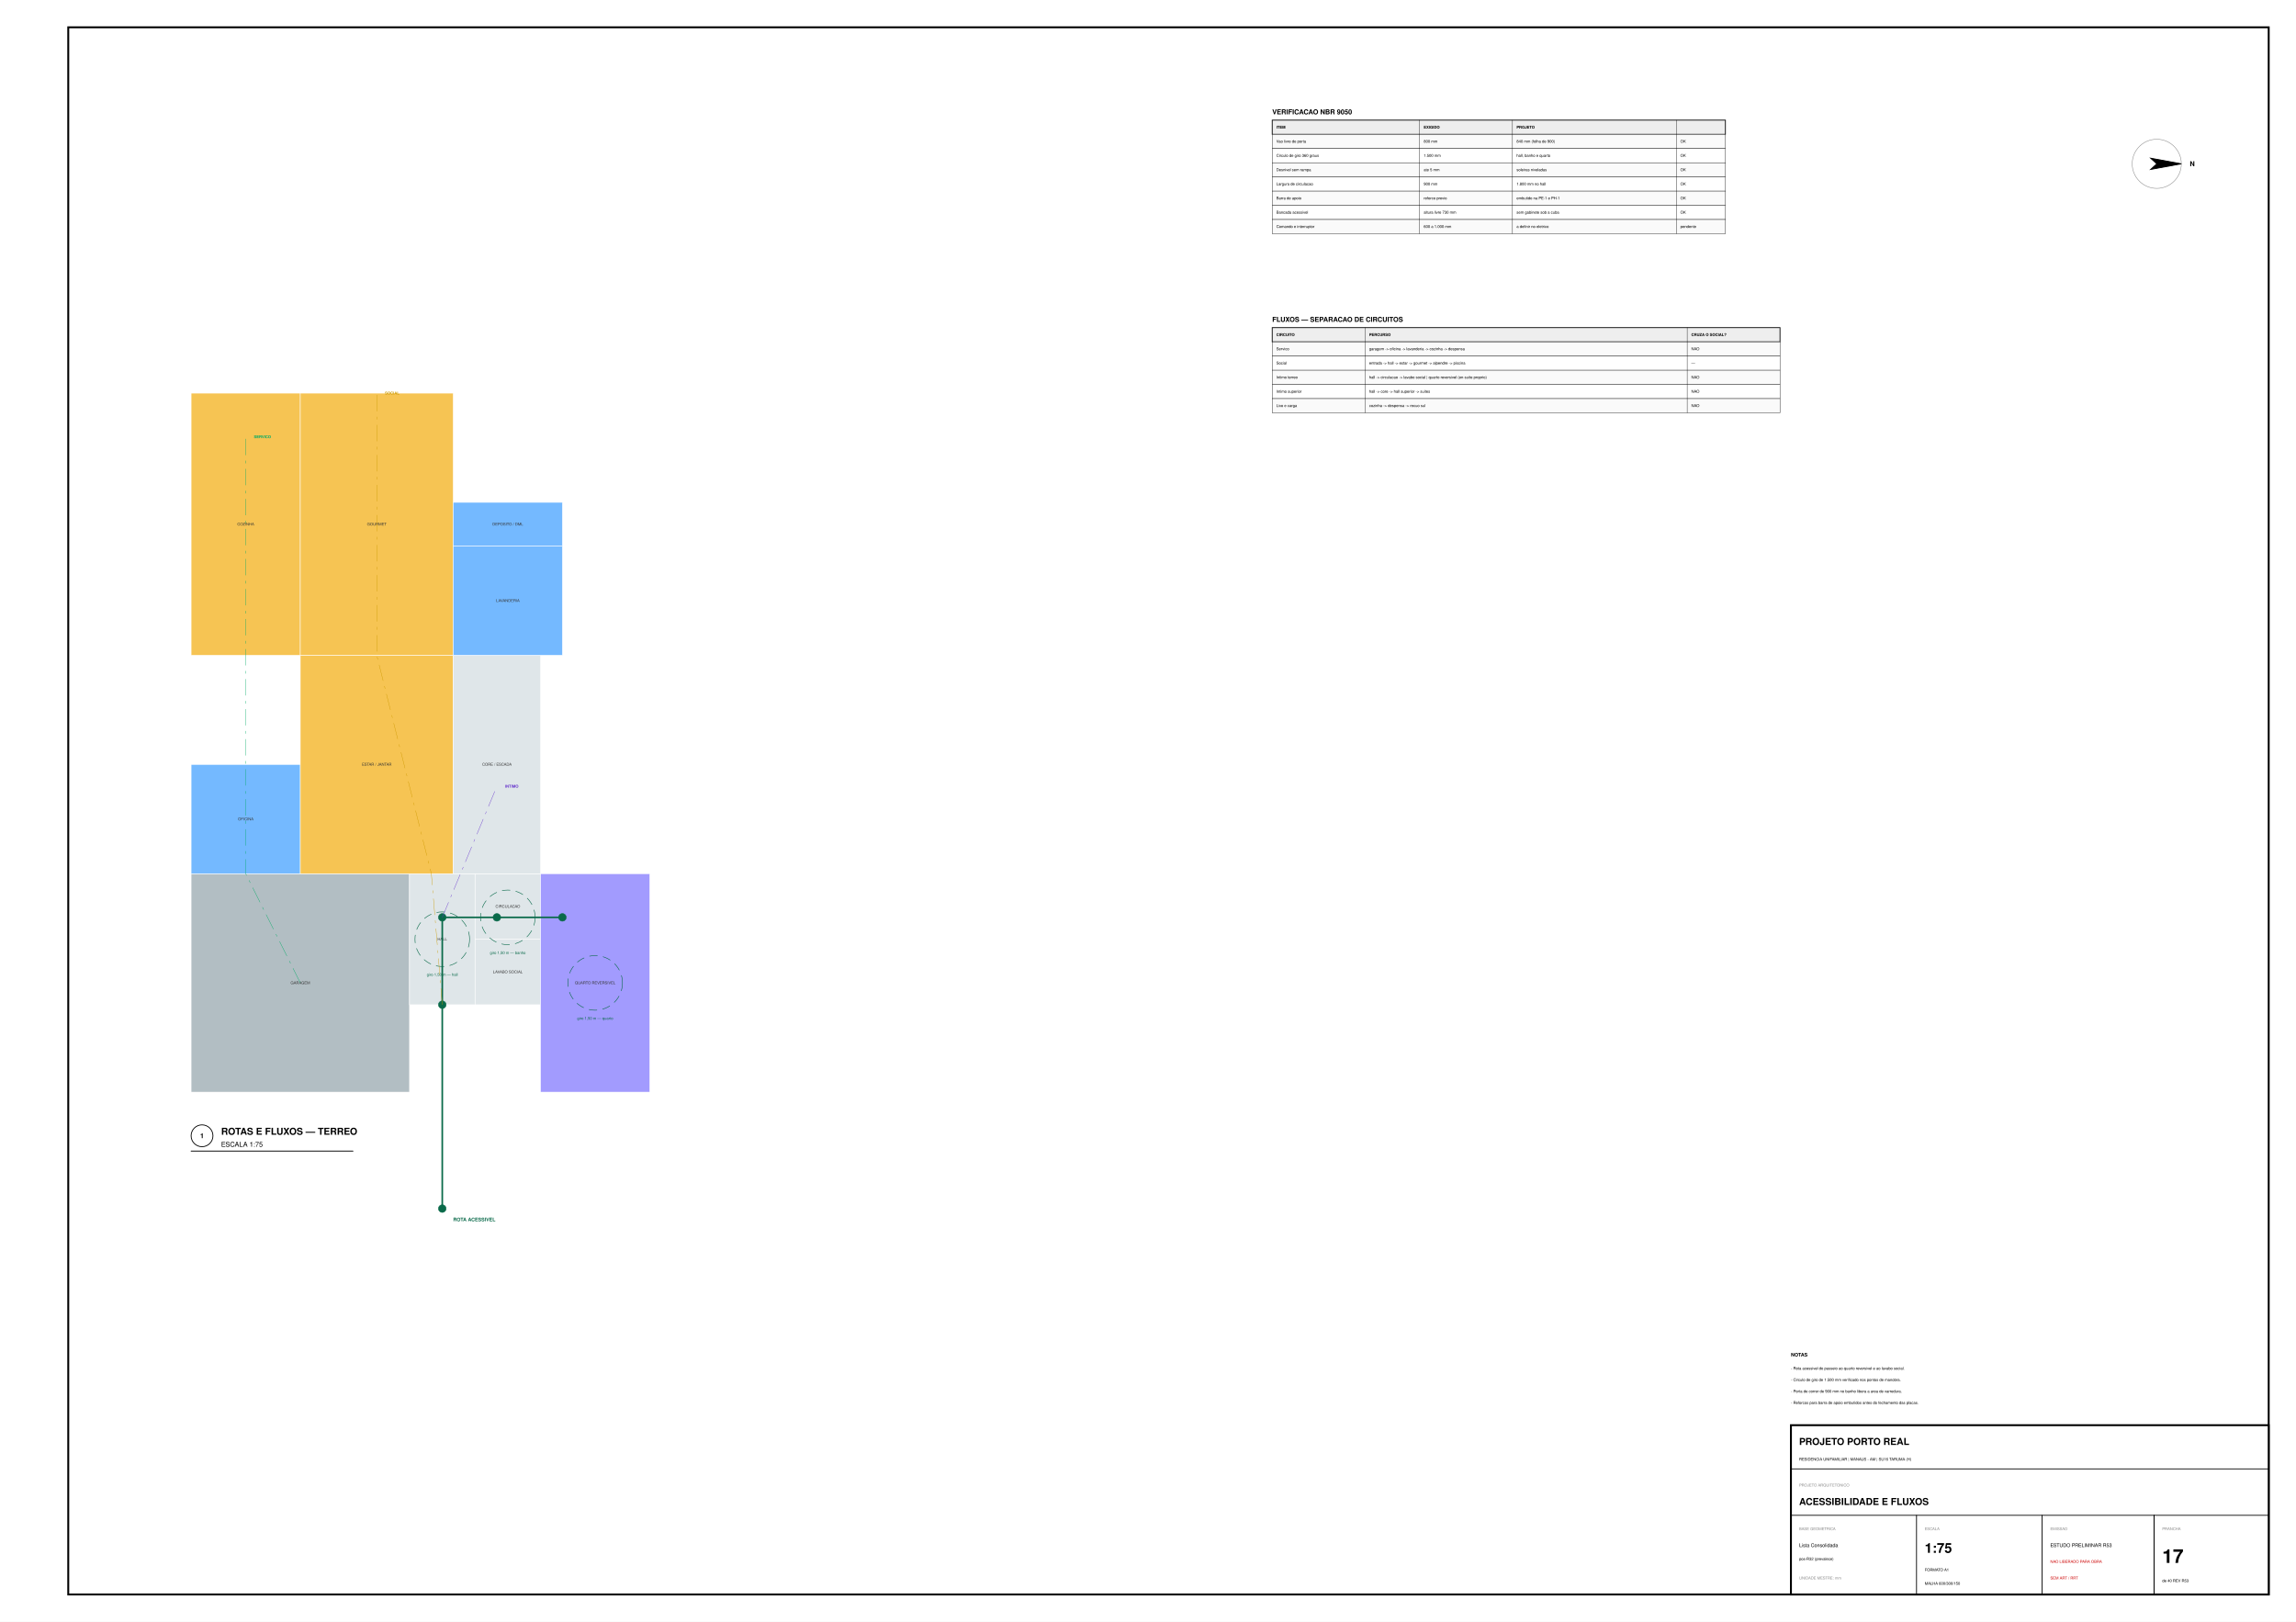
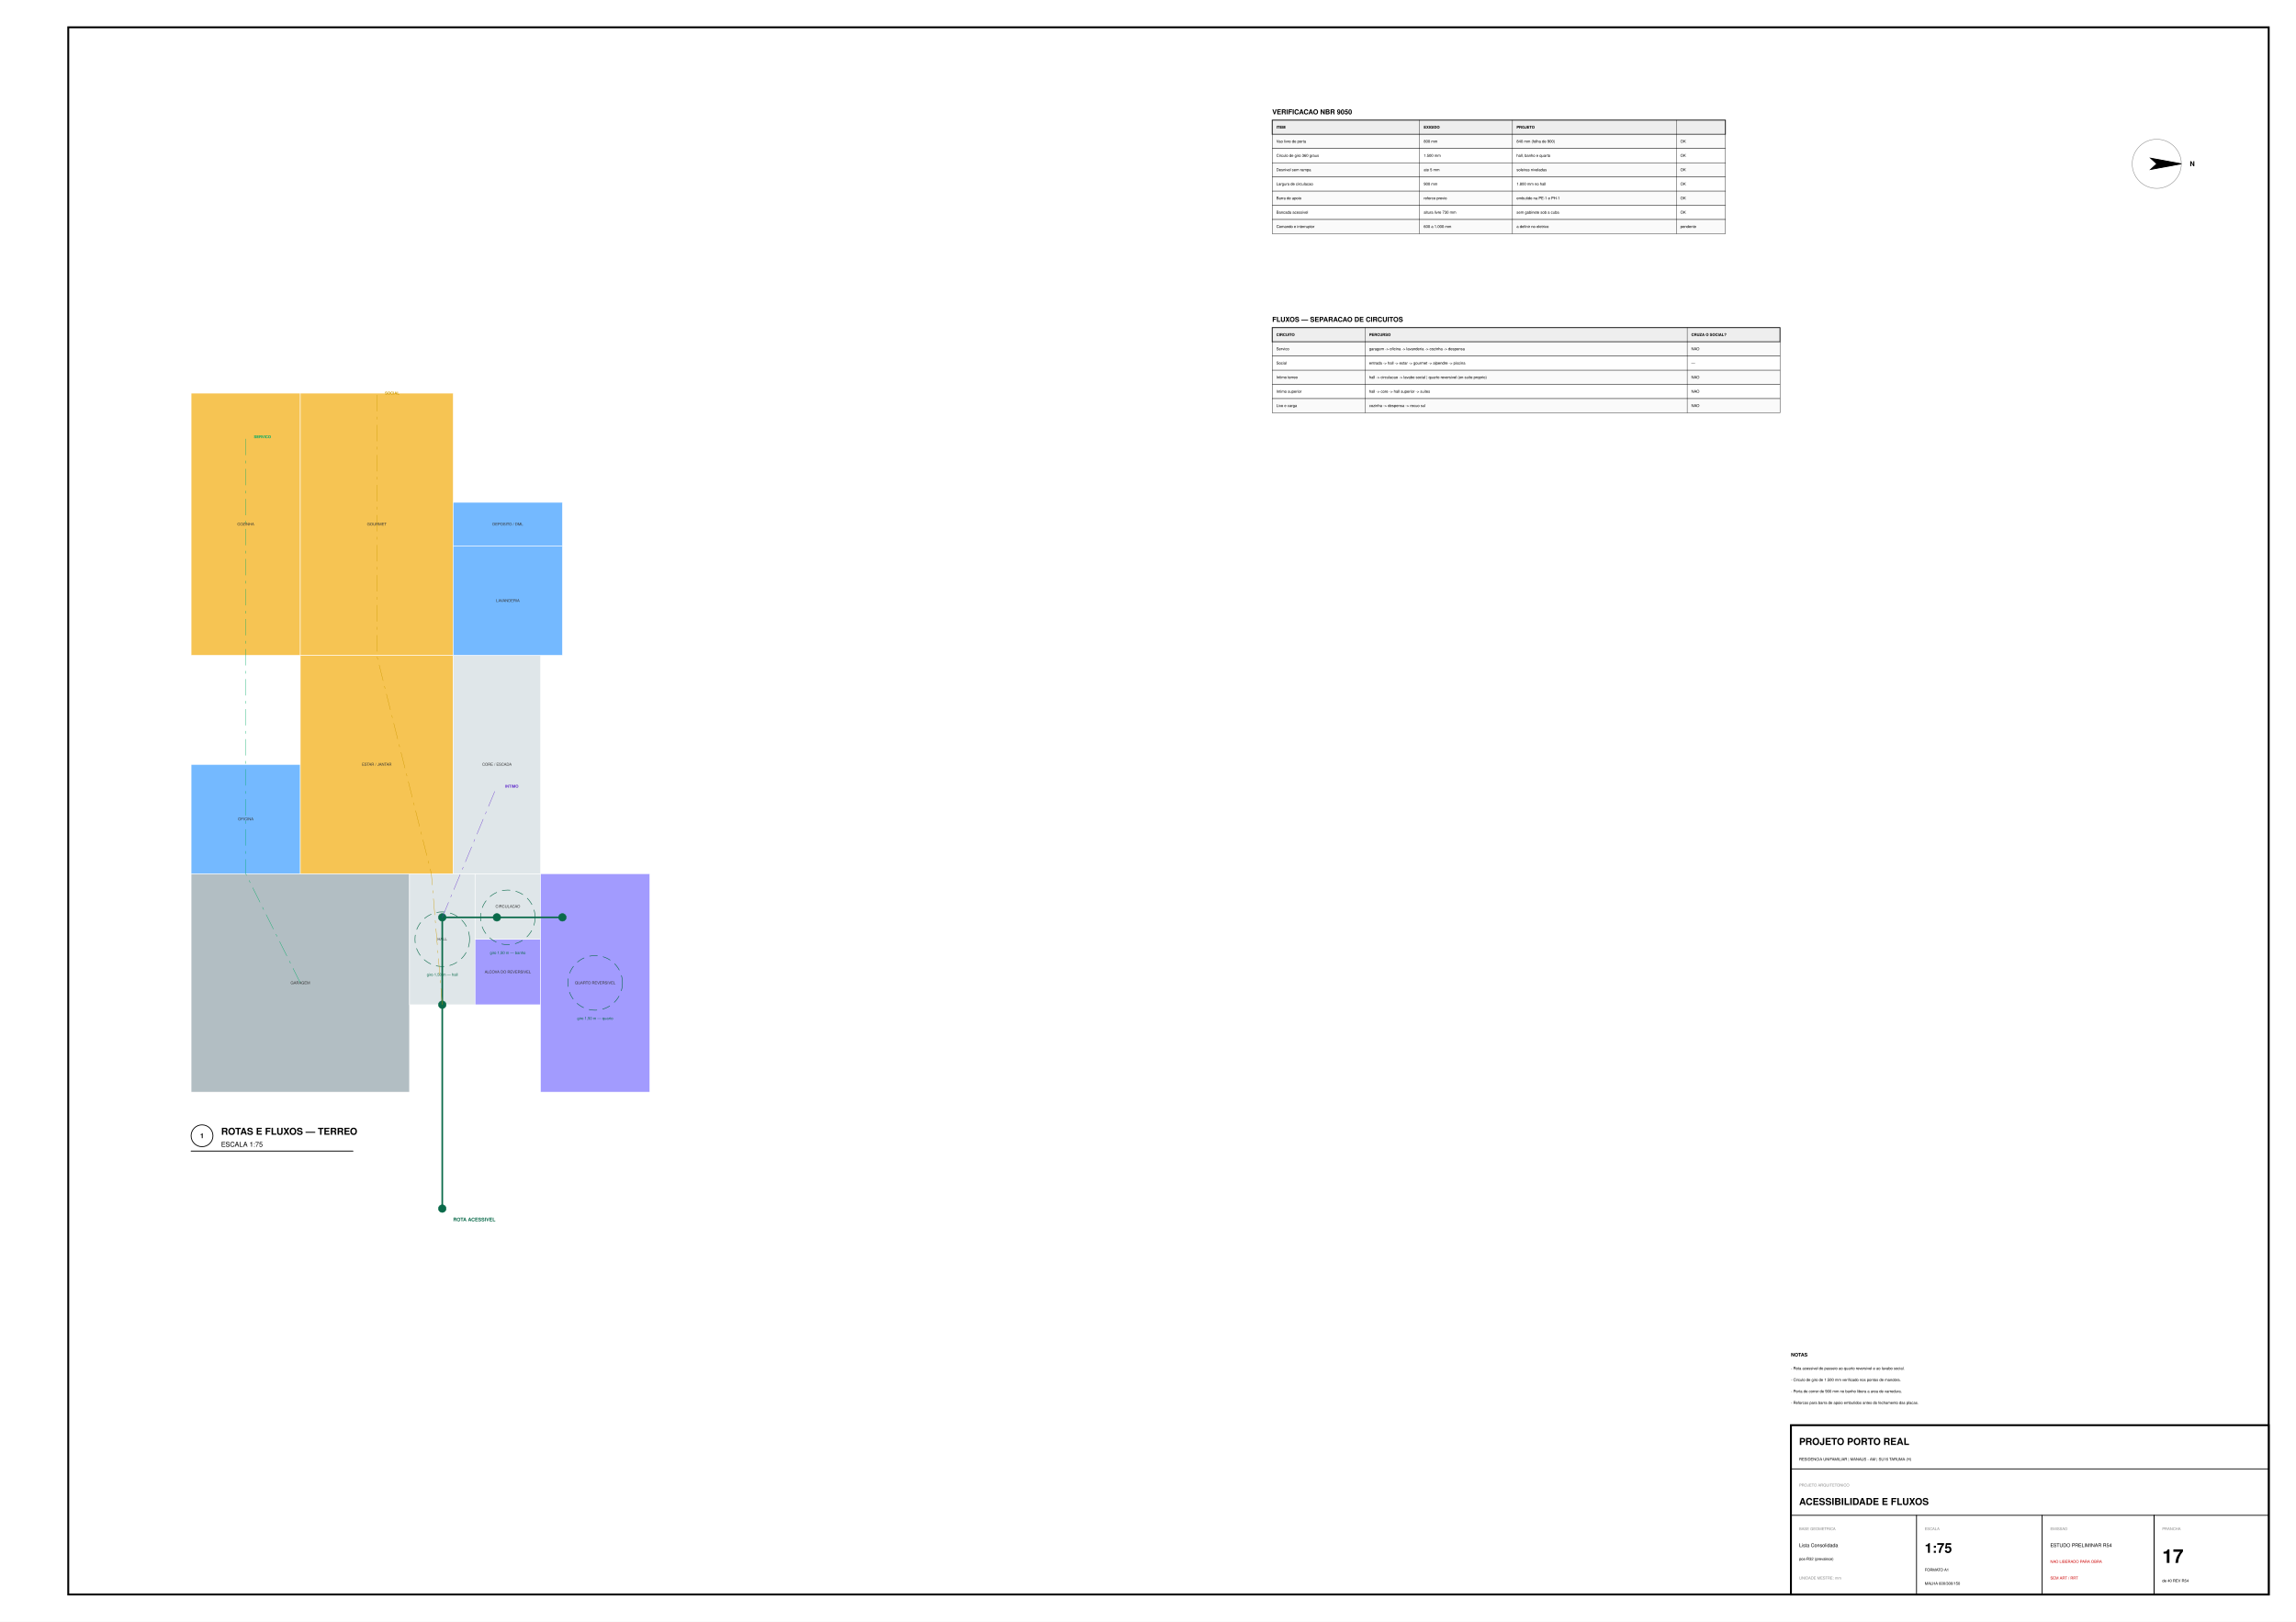
<svg xmlns="http://www.w3.org/2000/svg" version="1.1" width="841mm" height="594mm" viewBox="0 0 841 594">
  <rect width="841" height="594" fill="#ffffff" />
  <defs>
    <clipPath id="rec1">
      <rect x="25.00" y="10.00" width="806.00" height="574.00" />
    </clipPath>
  </defs>
  <g data-tipo="moldura">
    <rect x="25.0" y="10" width="806.00" height="574.00" fill="none" stroke="#000" stroke-width="0.7" />
  </g>
-   <g data-tipo="carimbo" data-cod="17" data-rev="R53">
+   <g data-tipo="carimbo" data-cod="17" data-rev="R54">
    <polygon points="656.000,522.000 831.000,522.000 831.000,584.000 656.000,584.000" stroke="#000000" stroke-width="0.7" fill="#fff" stroke-linejoin="miter" />
    <text x="659.000" y="528.000" font-family="Helvetica, Arial, sans-serif" font-size="3.50" font-weight="bold" fill="#000000" text-anchor="start" dominant-baseline="middle">PROJETO PORTO REAL</text>
    <text x="659.000" y="534.500" font-family="Helvetica, Arial, sans-serif" font-size="1.40" font-weight="normal" fill="#000000" text-anchor="start" dominant-baseline="middle">RESIDENCIA UNIFAMILIAR  |  MANAUS - AM  |  SU16 TARUMA (H)</text>
    <line x1="656.000" y1="538.000" x2="831.000" y2="538.000" stroke="#000000" stroke-width="0.3" fill="none" stroke-linecap="round" />
    <text x="659.000" y="544.000" font-family="Helvetica, Arial, sans-serif" font-size="1.40" font-weight="normal" fill="#8a8a8a" text-anchor="start" dominant-baseline="middle">PROJETO ARQUITETONICO</text>
    <text x="659.000" y="550.000" font-family="Helvetica, Arial, sans-serif" font-size="3.50" font-weight="bold" fill="#000000" text-anchor="start" dominant-baseline="middle">ACESSIBILIDADE E FLUXOS</text>
    <line x1="656.000" y1="555.000" x2="831.000" y2="555.000" stroke="#000000" stroke-width="0.3" fill="none" stroke-linecap="round" />
    <line x1="702.000" y1="555.000" x2="702.000" y2="584.000" stroke="#000000" stroke-width="0.3" fill="none" stroke-linecap="round" />
    <line x1="748.000" y1="555.000" x2="748.000" y2="584.000" stroke="#000000" stroke-width="0.3" fill="none" stroke-linecap="round" />
    <line x1="789.000" y1="555.000" x2="789.000" y2="584.000" stroke="#000000" stroke-width="0.3" fill="none" stroke-linecap="round" />
    <line x1="789.000" y1="555.000" x2="789.000" y2="584.000" stroke="#000000" stroke-width="0.3" fill="none" stroke-linecap="round" />
    <text x="659.000" y="560.000" font-family="Helvetica, Arial, sans-serif" font-size="1.40" font-weight="normal" fill="#8a8a8a" text-anchor="start" dominant-baseline="middle">BASE GEOMETRICA</text>
    <text x="659.000" y="566.000" font-family="Helvetica, Arial, sans-serif" font-size="1.80" font-weight="normal" fill="#000000" text-anchor="start" dominant-baseline="middle">Lista Consolidada</text>
    <text x="659.000" y="571.000" font-family="Helvetica, Arial, sans-serif" font-size="1.40" font-weight="normal" fill="#000000" text-anchor="start" dominant-baseline="middle">pos-R32 (prevalece)</text>
    <text x="659.000" y="578.000" font-family="Helvetica, Arial, sans-serif" font-size="1.40" font-weight="normal" fill="#8a8a8a" text-anchor="start" dominant-baseline="middle">UNIDADE MESTRE: mm</text>
    <text x="705.000" y="560.000" font-family="Helvetica, Arial, sans-serif" font-size="1.40" font-weight="normal" fill="#8a8a8a" text-anchor="start" dominant-baseline="middle">ESCALA</text>
    <text x="705.000" y="567.000" font-family="Helvetica, Arial, sans-serif" font-size="5.00" font-weight="bold" fill="#000000" text-anchor="start" dominant-baseline="middle">1:75</text>
    <text x="705.000" y="575.000" font-family="Helvetica, Arial, sans-serif" font-size="1.40" font-weight="normal" fill="#000000" text-anchor="start" dominant-baseline="middle">FORMATO A1</text>
    <text x="705.000" y="580.000" font-family="Helvetica, Arial, sans-serif" font-size="1.40" font-weight="normal" fill="#000000" text-anchor="start" dominant-baseline="middle">MALHA 600/300/150</text>
    <text x="751.000" y="560.000" font-family="Helvetica, Arial, sans-serif" font-size="1.40" font-weight="normal" fill="#8a8a8a" text-anchor="start" dominant-baseline="middle">EMISSAO</text>
-     <text x="751.000" y="566.000" font-family="Helvetica, Arial, sans-serif" font-size="1.80" font-weight="normal" fill="#000000" text-anchor="start" dominant-baseline="middle">ESTUDO PRELIMINAR  R53</text>
+     <text x="751.000" y="566.000" font-family="Helvetica, Arial, sans-serif" font-size="1.80" font-weight="normal" fill="#000000" text-anchor="start" dominant-baseline="middle">ESTUDO PRELIMINAR  R54</text>
    <text x="751.000" y="572.000" font-family="Helvetica, Arial, sans-serif" font-size="1.40" font-weight="normal" fill="#c00" text-anchor="start" dominant-baseline="middle">NAO LIBERADO PARA OBRA</text>
    <text x="751.000" y="578.000" font-family="Helvetica, Arial, sans-serif" font-size="1.40" font-weight="normal" fill="#c00" text-anchor="start" dominant-baseline="middle">SEM ART / RRT</text>
    <text x="792.000" y="560.000" font-family="Helvetica, Arial, sans-serif" font-size="1.40" font-weight="normal" fill="#8a8a8a" text-anchor="start" dominant-baseline="middle">PRANCHA</text>
    <text x="792.000" y="570.000" font-family="Helvetica, Arial, sans-serif" font-size="7.00" font-weight="bold" fill="#000000" text-anchor="start" dominant-baseline="middle">17</text>
-     <text x="792.000" y="579.000" font-family="Helvetica, Arial, sans-serif" font-size="1.40" font-weight="normal" fill="#000000" text-anchor="start" dominant-baseline="middle">de 40   REV R53</text>
+     <text x="792.000" y="579.000" font-family="Helvetica, Arial, sans-serif" font-size="1.40" font-weight="normal" fill="#000000" text-anchor="start" dominant-baseline="middle">de 40   REV R54</text>
  </g>
  <g data-tipo="notas">
    <text x="656.000" y="496.200" font-family="Helvetica, Arial, sans-serif" font-size="1.80" font-weight="bold" fill="#000000" text-anchor="start" dominant-baseline="middle">NOTAS</text>
    <text x="656.000" y="501.200" font-family="Helvetica, Arial, sans-serif" font-size="1.40" font-weight="normal" fill="#000000" text-anchor="start" dominant-baseline="middle">- Rota acessivel do passeio ao quarto reversivel e ao lavabo social.</text>
    <text x="656.000" y="505.400" font-family="Helvetica, Arial, sans-serif" font-size="1.40" font-weight="normal" fill="#000000" text-anchor="start" dominant-baseline="middle">- Circulo de giro de 1.500 mm verificado nos pontos de manobra.</text>
    <text x="656.000" y="509.600" font-family="Helvetica, Arial, sans-serif" font-size="1.40" font-weight="normal" fill="#000000" text-anchor="start" dominant-baseline="middle">- Porta de correr de 900 mm no banho libera a area de varredura.</text>
    <text x="656.000" y="513.800" font-family="Helvetica, Arial, sans-serif" font-size="1.40" font-weight="normal" fill="#000000" text-anchor="start" dominant-baseline="middle">- Reforcos para barra de apoio embutidos antes do fechamento das placas.</text>
  </g>
  <g clip-path="url(#rec1)" data-tipo="recorte">
    <polygon points="70.000,400.000 150.000,400.000 150.000,320.000 70.000,320.000" stroke="#fff" stroke-width="0.18" fill="#b2bec3" stroke-linejoin="miter" />
    <text x="110.000" y="360.000" font-family="Helvetica, Arial, sans-serif" font-size="1.40" font-weight="normal" fill="#333" text-anchor="middle" dominant-baseline="middle">GARAGEM</text>
    <polygon points="150.000,368.000 174.000,368.000 174.000,320.000 150.000,320.000" stroke="#fff" stroke-width="0.18" fill="#dfe6e9" stroke-linejoin="miter" />
    <text x="162.000" y="344.000" font-family="Helvetica, Arial, sans-serif" font-size="1.40" font-weight="normal" fill="#333" text-anchor="middle" dominant-baseline="middle">HALL</text>
-     <polygon points="174.000,368.000 198.000,368.000 198.000,344.000 174.000,344.000" stroke="#fff" stroke-width="0.18" fill="#dfe6e9" stroke-linejoin="miter" />
-     <text x="186.000" y="356.000" font-family="Helvetica, Arial, sans-serif" font-size="1.40" font-weight="normal" fill="#333" text-anchor="middle" dominant-baseline="middle">LAVABO SOCIAL</text>
+     <polygon points="174.000,368.000 198.000,368.000 198.000,344.000 174.000,344.000" stroke="#fff" stroke-width="0.18" fill="#a29bfe" stroke-linejoin="miter" />
+     <text x="186.000" y="356.000" font-family="Helvetica, Arial, sans-serif" font-size="1.40" font-weight="normal" fill="#333" text-anchor="middle" dominant-baseline="middle">ALCOVA DO REVERSIVEL</text>
    <polygon points="174.000,344.000 198.000,344.000 198.000,320.000 174.000,320.000" stroke="#fff" stroke-width="0.18" fill="#dfe6e9" stroke-linejoin="miter" />
    <text x="186.000" y="332.000" font-family="Helvetica, Arial, sans-serif" font-size="1.40" font-weight="normal" fill="#333" text-anchor="middle" dominant-baseline="middle">CIRCULACAO</text>
    <polygon points="198.000,400.000 238.000,400.000 238.000,320.000 198.000,320.000" stroke="#fff" stroke-width="0.18" fill="#a29bfe" stroke-linejoin="miter" />
    <text x="218.000" y="360.000" font-family="Helvetica, Arial, sans-serif" font-size="1.40" font-weight="normal" fill="#333" text-anchor="middle" dominant-baseline="middle">QUARTO REVERSIVEL</text>
    <polygon points="70.000,320.000 110.000,320.000 110.000,280.000 70.000,280.000" stroke="#fff" stroke-width="0.18" fill="#74b9ff" stroke-linejoin="miter" />
    <text x="90.000" y="300.000" font-family="Helvetica, Arial, sans-serif" font-size="1.40" font-weight="normal" fill="#333" text-anchor="middle" dominant-baseline="middle">OFICINA</text>
    <polygon points="110.000,320.000 166.000,320.000 166.000,240.000 110.000,240.000" stroke="#fff" stroke-width="0.18" fill="#f6c453" stroke-linejoin="miter" />
    <text x="138.000" y="280.000" font-family="Helvetica, Arial, sans-serif" font-size="1.40" font-weight="normal" fill="#333" text-anchor="middle" dominant-baseline="middle">ESTAR / JANTAR</text>
    <polygon points="166.000,320.000 198.000,320.000 198.000,240.000 166.000,240.000" stroke="#fff" stroke-width="0.18" fill="#dfe6e9" stroke-linejoin="miter" />
    <text x="182.000" y="280.000" font-family="Helvetica, Arial, sans-serif" font-size="1.40" font-weight="normal" fill="#333" text-anchor="middle" dominant-baseline="middle">CORE / ESCADA</text>
    <polygon points="70.000,240.000 110.000,240.000 110.000,144.000 70.000,144.000" stroke="#fff" stroke-width="0.18" fill="#f6c453" stroke-linejoin="miter" />
    <text x="90.000" y="192.000" font-family="Helvetica, Arial, sans-serif" font-size="1.40" font-weight="normal" fill="#333" text-anchor="middle" dominant-baseline="middle">COZINHA</text>
    <polygon points="110.000,240.000 166.000,240.000 166.000,144.000 110.000,144.000" stroke="#fff" stroke-width="0.18" fill="#f6c453" stroke-linejoin="miter" />
    <text x="138.000" y="192.000" font-family="Helvetica, Arial, sans-serif" font-size="1.40" font-weight="normal" fill="#333" text-anchor="middle" dominant-baseline="middle">GOURMET</text>
    <polygon points="166.000,240.000 206.000,240.000 206.000,200.000 166.000,200.000" stroke="#fff" stroke-width="0.18" fill="#74b9ff" stroke-linejoin="miter" />
    <text x="186.000" y="220.000" font-family="Helvetica, Arial, sans-serif" font-size="1.40" font-weight="normal" fill="#333" text-anchor="middle" dominant-baseline="middle">LAVANDERIA</text>
    <polygon points="166.000,200.000 206.000,200.000 206.000,184.000 166.000,184.000" stroke="#fff" stroke-width="0.18" fill="#74b9ff" stroke-linejoin="miter" />
    <text x="186.000" y="192.000" font-family="Helvetica, Arial, sans-serif" font-size="1.40" font-weight="normal" fill="#333" text-anchor="middle" dominant-baseline="middle">DEPOSITO / DML</text>
    <polyline points="162.000,442.667 162.000,368.000 162.000,336.000 182.000,336.000 206.000,336.000" stroke="#0a6a4a" stroke-width="0.6" fill="none" stroke-linejoin="miter" />
    <circle cx="162.000" cy="442.667" r="1.400" stroke="#0a6a4a" stroke-width="0.18" fill="#0a6a4a" />
    <circle cx="162.000" cy="368.000" r="1.400" stroke="#0a6a4a" stroke-width="0.18" fill="#0a6a4a" />
    <circle cx="162.000" cy="336.000" r="1.400" stroke="#0a6a4a" stroke-width="0.18" fill="#0a6a4a" />
    <circle cx="182.000" cy="336.000" r="1.400" stroke="#0a6a4a" stroke-width="0.18" fill="#0a6a4a" />
    <circle cx="206.000" cy="336.000" r="1.400" stroke="#0a6a4a" stroke-width="0.18" fill="#0a6a4a" />
    <text x="166.000" y="446.667" font-family="Helvetica, Arial, sans-serif" font-size="1.80" font-weight="bold" fill="#0a6a4a" text-anchor="start" dominant-baseline="middle">ROTA ACESSIVEL</text>
    <circle cx="162.000" cy="344.000" r="10.000" stroke="#0a6a4a" stroke-width="0.2" fill="none" stroke-dasharray="3,2" />
    <text x="162.000" y="357.000" font-family="Helvetica, Arial, sans-serif" font-size="1.40" font-weight="normal" fill="#0a6a4a" text-anchor="middle" dominant-baseline="middle">giro 1,50 m — hall</text>
    <circle cx="186.000" cy="336.000" r="10.000" stroke="#0a6a4a" stroke-width="0.2" fill="none" stroke-dasharray="3,2" />
    <text x="186.000" y="349.000" font-family="Helvetica, Arial, sans-serif" font-size="1.40" font-weight="normal" fill="#0a6a4a" text-anchor="middle" dominant-baseline="middle">giro 1,50 m — banho</text>
    <circle cx="218.000" cy="360.000" r="10.000" stroke="#0a6a4a" stroke-width="0.2" fill="none" stroke-dasharray="3,2" />
    <text x="218.000" y="373.000" font-family="Helvetica, Arial, sans-serif" font-size="1.40" font-weight="normal" fill="#0a6a4a" text-anchor="middle" dominant-baseline="middle">giro 1,50 m — quarto</text>
    <polyline points="110.000,360.000 90.000,320.000 90.000,240.000 90.000,160.000" stroke="#0a6" stroke-width="0.13" fill="none" stroke-dasharray="6,2,1,2" stroke-linejoin="miter" />
    <text x="93.000" y="160.000" font-family="Helvetica, Arial, sans-serif" font-size="1.40" font-weight="bold" fill="#0a6" text-anchor="start" dominant-baseline="middle">SERVICO</text>
    <polyline points="162.000,368.000 158.000,320.000 138.000,240.000 138.000,144.000" stroke="#c90" stroke-width="0.13" fill="none" stroke-dasharray="6,2,1,2" stroke-linejoin="miter" />
    <text x="141.000" y="144.000" font-family="Helvetica, Arial, sans-serif" font-size="1.40" font-weight="bold" fill="#c90" text-anchor="start" dominant-baseline="middle">SOCIAL</text>
    <polyline points="162.000,336.000 182.000,288.000" stroke="#63c" stroke-width="0.13" fill="none" stroke-dasharray="6,2,1,2" stroke-linejoin="miter" />
    <text x="185.000" y="288.000" font-family="Helvetica, Arial, sans-serif" font-size="1.40" font-weight="bold" fill="#63c" text-anchor="start" dominant-baseline="middle">INTIMO</text>
    <text x="466.000" y="41.000" font-family="Helvetica, Arial, sans-serif" font-size="2.50" font-weight="bold" fill="#000000" text-anchor="start" dominant-baseline="middle">VERIFICACAO NBR 9050</text>
    <polygon points="466.000,44.000 632.000,44.000 632.000,49.200 466.000,49.200" stroke="#000000" stroke-width="0.3" fill="#eee" stroke-linejoin="miter" />
    <text x="467.500" y="46.600" font-family="Helvetica, Arial, sans-serif" font-size="1.40" font-weight="bold" fill="#000000" text-anchor="start" dominant-baseline="middle">ITEM</text>
    <text x="521.500" y="46.600" font-family="Helvetica, Arial, sans-serif" font-size="1.40" font-weight="bold" fill="#000000" text-anchor="start" dominant-baseline="middle">EXIGIDO</text>
    <text x="555.500" y="46.600" font-family="Helvetica, Arial, sans-serif" font-size="1.40" font-weight="bold" fill="#000000" text-anchor="start" dominant-baseline="middle">PROJETO</text>
    <text x="615.500" y="46.600" font-family="Helvetica, Arial, sans-serif" font-size="1.40" font-weight="bold" fill="#000000" text-anchor="start" dominant-baseline="middle" />
    <polygon points="466.000,49.200 632.000,49.200 632.000,54.400 466.000,54.400" stroke="#000000" stroke-width="0.13" fill="#fafafa" stroke-linejoin="miter" />
    <text x="467.500" y="51.800" font-family="Helvetica, Arial, sans-serif" font-size="1.40" font-weight="normal" fill="#000000" text-anchor="start" dominant-baseline="middle">Vao livre de porta</text>
    <text x="521.500" y="51.800" font-family="Helvetica, Arial, sans-serif" font-size="1.40" font-weight="normal" fill="#000000" text-anchor="start" dominant-baseline="middle">800 mm</text>
    <text x="555.500" y="51.800" font-family="Helvetica, Arial, sans-serif" font-size="1.40" font-weight="normal" fill="#000000" text-anchor="start" dominant-baseline="middle">840 mm (folha de 900)</text>
    <text x="615.500" y="51.800" font-family="Helvetica, Arial, sans-serif" font-size="1.40" font-weight="normal" fill="#000000" text-anchor="start" dominant-baseline="middle">OK</text>
    <polygon points="466.000,54.400 632.000,54.400 632.000,59.600 466.000,59.600" stroke="#000000" stroke-width="0.13" fill="#fff" stroke-linejoin="miter" />
    <text x="467.500" y="57.000" font-family="Helvetica, Arial, sans-serif" font-size="1.40" font-weight="normal" fill="#000000" text-anchor="start" dominant-baseline="middle">Circulo de giro 360 graus</text>
    <text x="521.500" y="57.000" font-family="Helvetica, Arial, sans-serif" font-size="1.40" font-weight="normal" fill="#000000" text-anchor="start" dominant-baseline="middle">1.500 mm</text>
    <text x="555.500" y="57.000" font-family="Helvetica, Arial, sans-serif" font-size="1.40" font-weight="normal" fill="#000000" text-anchor="start" dominant-baseline="middle">hall, banho e quarto</text>
    <text x="615.500" y="57.000" font-family="Helvetica, Arial, sans-serif" font-size="1.40" font-weight="normal" fill="#000000" text-anchor="start" dominant-baseline="middle">OK</text>
    <polygon points="466.000,59.600 632.000,59.600 632.000,64.800 466.000,64.800" stroke="#000000" stroke-width="0.13" fill="#fafafa" stroke-linejoin="miter" />
    <text x="467.500" y="62.200" font-family="Helvetica, Arial, sans-serif" font-size="1.40" font-weight="normal" fill="#000000" text-anchor="start" dominant-baseline="middle">Desnivel sem rampa</text>
    <text x="521.500" y="62.200" font-family="Helvetica, Arial, sans-serif" font-size="1.40" font-weight="normal" fill="#000000" text-anchor="start" dominant-baseline="middle">ate 5 mm</text>
    <text x="555.500" y="62.200" font-family="Helvetica, Arial, sans-serif" font-size="1.40" font-weight="normal" fill="#000000" text-anchor="start" dominant-baseline="middle">soleiras niveladas</text>
    <text x="615.500" y="62.200" font-family="Helvetica, Arial, sans-serif" font-size="1.40" font-weight="normal" fill="#000000" text-anchor="start" dominant-baseline="middle">OK</text>
    <polygon points="466.000,64.800 632.000,64.800 632.000,70.000 466.000,70.000" stroke="#000000" stroke-width="0.13" fill="#fff" stroke-linejoin="miter" />
    <text x="467.500" y="67.400" font-family="Helvetica, Arial, sans-serif" font-size="1.40" font-weight="normal" fill="#000000" text-anchor="start" dominant-baseline="middle">Largura de circulacao</text>
    <text x="521.500" y="67.400" font-family="Helvetica, Arial, sans-serif" font-size="1.40" font-weight="normal" fill="#000000" text-anchor="start" dominant-baseline="middle">900 mm</text>
    <text x="555.500" y="67.400" font-family="Helvetica, Arial, sans-serif" font-size="1.40" font-weight="normal" fill="#000000" text-anchor="start" dominant-baseline="middle">1.800 mm no hall</text>
    <text x="615.500" y="67.400" font-family="Helvetica, Arial, sans-serif" font-size="1.40" font-weight="normal" fill="#000000" text-anchor="start" dominant-baseline="middle">OK</text>
    <polygon points="466.000,70.000 632.000,70.000 632.000,75.200 466.000,75.200" stroke="#000000" stroke-width="0.13" fill="#fafafa" stroke-linejoin="miter" />
    <text x="467.500" y="72.600" font-family="Helvetica, Arial, sans-serif" font-size="1.40" font-weight="normal" fill="#000000" text-anchor="start" dominant-baseline="middle">Barra de apoio</text>
    <text x="521.500" y="72.600" font-family="Helvetica, Arial, sans-serif" font-size="1.40" font-weight="normal" fill="#000000" text-anchor="start" dominant-baseline="middle">reforco previo</text>
    <text x="555.500" y="72.600" font-family="Helvetica, Arial, sans-serif" font-size="1.40" font-weight="normal" fill="#000000" text-anchor="start" dominant-baseline="middle">embutido na PE-1 e PH-1</text>
    <text x="615.500" y="72.600" font-family="Helvetica, Arial, sans-serif" font-size="1.40" font-weight="normal" fill="#000000" text-anchor="start" dominant-baseline="middle">OK</text>
    <polygon points="466.000,75.200 632.000,75.200 632.000,80.400 466.000,80.400" stroke="#000000" stroke-width="0.13" fill="#fff" stroke-linejoin="miter" />
    <text x="467.500" y="77.800" font-family="Helvetica, Arial, sans-serif" font-size="1.40" font-weight="normal" fill="#000000" text-anchor="start" dominant-baseline="middle">Bancada acessivel</text>
    <text x="521.500" y="77.800" font-family="Helvetica, Arial, sans-serif" font-size="1.40" font-weight="normal" fill="#000000" text-anchor="start" dominant-baseline="middle">altura livre 730 mm</text>
    <text x="555.500" y="77.800" font-family="Helvetica, Arial, sans-serif" font-size="1.40" font-weight="normal" fill="#000000" text-anchor="start" dominant-baseline="middle">sem gabinete sob a cuba</text>
    <text x="615.500" y="77.800" font-family="Helvetica, Arial, sans-serif" font-size="1.40" font-weight="normal" fill="#000000" text-anchor="start" dominant-baseline="middle">OK</text>
    <polygon points="466.000,80.400 632.000,80.400 632.000,85.600 466.000,85.600" stroke="#000000" stroke-width="0.13" fill="#fafafa" stroke-linejoin="miter" />
    <text x="467.500" y="83.000" font-family="Helvetica, Arial, sans-serif" font-size="1.40" font-weight="normal" fill="#000000" text-anchor="start" dominant-baseline="middle">Comando e interruptor</text>
    <text x="521.500" y="83.000" font-family="Helvetica, Arial, sans-serif" font-size="1.40" font-weight="normal" fill="#000000" text-anchor="start" dominant-baseline="middle">600 a 1.000 mm</text>
    <text x="555.500" y="83.000" font-family="Helvetica, Arial, sans-serif" font-size="1.40" font-weight="normal" fill="#000000" text-anchor="start" dominant-baseline="middle">a definir no eletrico</text>
    <text x="615.500" y="83.000" font-family="Helvetica, Arial, sans-serif" font-size="1.40" font-weight="normal" fill="#000000" text-anchor="start" dominant-baseline="middle">pendente</text>
    <line x1="520.000" y1="44.000" x2="520.000" y2="85.600" stroke="#000000" stroke-width="0.13" fill="none" stroke-linecap="round" />
    <line x1="554.000" y1="44.000" x2="554.000" y2="85.600" stroke="#000000" stroke-width="0.13" fill="none" stroke-linecap="round" />
    <line x1="614.000" y1="44.000" x2="614.000" y2="85.600" stroke="#000000" stroke-width="0.13" fill="none" stroke-linecap="round" />
    <text x="466.000" y="117.000" font-family="Helvetica, Arial, sans-serif" font-size="2.50" font-weight="bold" fill="#000000" text-anchor="start" dominant-baseline="middle">FLUXOS — SEPARACAO DE CIRCUITOS</text>
    <polygon points="466.000,120.000 652.000,120.000 652.000,125.200 466.000,125.200" stroke="#000000" stroke-width="0.3" fill="#eee" stroke-linejoin="miter" />
    <text x="467.500" y="122.600" font-family="Helvetica, Arial, sans-serif" font-size="1.40" font-weight="bold" fill="#000000" text-anchor="start" dominant-baseline="middle">CIRCUITO</text>
    <text x="501.500" y="122.600" font-family="Helvetica, Arial, sans-serif" font-size="1.40" font-weight="bold" fill="#000000" text-anchor="start" dominant-baseline="middle">PERCURSO</text>
    <text x="619.500" y="122.600" font-family="Helvetica, Arial, sans-serif" font-size="1.40" font-weight="bold" fill="#000000" text-anchor="start" dominant-baseline="middle">CRUZA O SOCIAL?</text>
    <polygon points="466.000,125.200 652.000,125.200 652.000,130.400 466.000,130.400" stroke="#000000" stroke-width="0.13" fill="#fafafa" stroke-linejoin="miter" />
    <text x="467.500" y="127.800" font-family="Helvetica, Arial, sans-serif" font-size="1.40" font-weight="normal" fill="#000000" text-anchor="start" dominant-baseline="middle">Servico</text>
    <text x="501.500" y="127.800" font-family="Helvetica, Arial, sans-serif" font-size="1.40" font-weight="normal" fill="#000000" text-anchor="start" dominant-baseline="middle">garagem -&gt; oficina -&gt; lavanderia -&gt; cozinha -&gt; despensa</text>
    <text x="619.500" y="127.800" font-family="Helvetica, Arial, sans-serif" font-size="1.40" font-weight="normal" fill="#000000" text-anchor="start" dominant-baseline="middle">NAO</text>
    <polygon points="466.000,130.400 652.000,130.400 652.000,135.600 466.000,135.600" stroke="#000000" stroke-width="0.13" fill="#fff" stroke-linejoin="miter" />
    <text x="467.500" y="133.000" font-family="Helvetica, Arial, sans-serif" font-size="1.40" font-weight="normal" fill="#000000" text-anchor="start" dominant-baseline="middle">Social</text>
    <text x="501.500" y="133.000" font-family="Helvetica, Arial, sans-serif" font-size="1.40" font-weight="normal" fill="#000000" text-anchor="start" dominant-baseline="middle">entrada -&gt; hall -&gt; estar -&gt; gourmet -&gt; alpendre -&gt; piscina</text>
    <text x="619.500" y="133.000" font-family="Helvetica, Arial, sans-serif" font-size="1.40" font-weight="normal" fill="#000000" text-anchor="start" dominant-baseline="middle">—</text>
    <polygon points="466.000,135.600 652.000,135.600 652.000,140.800 466.000,140.800" stroke="#000000" stroke-width="0.13" fill="#fafafa" stroke-linejoin="miter" />
    <text x="467.500" y="138.200" font-family="Helvetica, Arial, sans-serif" font-size="1.40" font-weight="normal" fill="#000000" text-anchor="start" dominant-baseline="middle">Intimo terreo</text>
    <text x="501.500" y="138.200" font-family="Helvetica, Arial, sans-serif" font-size="1.40" font-weight="normal" fill="#000000" text-anchor="start" dominant-baseline="middle">hall -&gt; circulacao -&gt; lavabo social | quarto reversivel (en-suite proprio)</text>
    <text x="619.500" y="138.200" font-family="Helvetica, Arial, sans-serif" font-size="1.40" font-weight="normal" fill="#000000" text-anchor="start" dominant-baseline="middle">NAO</text>
    <polygon points="466.000,140.800 652.000,140.800 652.000,146.000 466.000,146.000" stroke="#000000" stroke-width="0.13" fill="#fff" stroke-linejoin="miter" />
    <text x="467.500" y="143.400" font-family="Helvetica, Arial, sans-serif" font-size="1.40" font-weight="normal" fill="#000000" text-anchor="start" dominant-baseline="middle">Intimo superior</text>
    <text x="501.500" y="143.400" font-family="Helvetica, Arial, sans-serif" font-size="1.40" font-weight="normal" fill="#000000" text-anchor="start" dominant-baseline="middle">hall -&gt; core -&gt; hall superior -&gt; suites</text>
    <text x="619.500" y="143.400" font-family="Helvetica, Arial, sans-serif" font-size="1.40" font-weight="normal" fill="#000000" text-anchor="start" dominant-baseline="middle">NAO</text>
    <polygon points="466.000,146.000 652.000,146.000 652.000,151.200 466.000,151.200" stroke="#000000" stroke-width="0.13" fill="#fafafa" stroke-linejoin="miter" />
    <text x="467.500" y="148.600" font-family="Helvetica, Arial, sans-serif" font-size="1.40" font-weight="normal" fill="#000000" text-anchor="start" dominant-baseline="middle">Lixo e carga</text>
    <text x="501.500" y="148.600" font-family="Helvetica, Arial, sans-serif" font-size="1.40" font-weight="normal" fill="#000000" text-anchor="start" dominant-baseline="middle">cozinha -&gt; despensa -&gt; recuo sul</text>
    <text x="619.500" y="148.600" font-family="Helvetica, Arial, sans-serif" font-size="1.40" font-weight="normal" fill="#000000" text-anchor="start" dominant-baseline="middle">NAO</text>
    <line x1="500.000" y1="120.000" x2="500.000" y2="151.200" stroke="#000000" stroke-width="0.13" fill="none" stroke-linecap="round" />
    <line x1="618.000" y1="120.000" x2="618.000" y2="151.200" stroke="#000000" stroke-width="0.13" fill="none" stroke-linecap="round" />
    <circle cx="790.000" cy="60.000" r="9.000" stroke="#8a8a8a" stroke-width="0.18" fill="none" />
    <polygon points="799.000,60.000 787.744,62.067 790.000,60.000 787.744,57.933" stroke="#000000" stroke-width="0.3" fill="#000" stroke-linejoin="miter" />
    <text x="803.000" y="60.000" font-family="Helvetica, Arial, sans-serif" font-size="2.50" font-weight="bold" fill="#000000" text-anchor="middle" dominant-baseline="middle">N</text>
    <circle cx="74.000" cy="416.000" r="4.000" stroke="#000000" stroke-width="0.3" fill="none" />
    <text x="74.000" y="416.000" font-family="Helvetica, Arial, sans-serif" font-size="2.50" font-weight="bold" fill="#000000" text-anchor="middle" dominant-baseline="middle">1</text>
    <text x="81.000" y="414.400" font-family="Helvetica, Arial, sans-serif" font-size="3.50" font-weight="bold" fill="#000000" text-anchor="start" dominant-baseline="middle">ROTAS E FLUXOS — TERREO</text>
    <text x="81.000" y="419.200" font-family="Helvetica, Arial, sans-serif" font-size="2.50" font-weight="normal" fill="#000000" text-anchor="start" dominant-baseline="middle">ESCALA 1:75</text>
    <line x1="70.000" y1="421.600" x2="129.300" y2="421.600" stroke="#000000" stroke-width="0.3" fill="none" stroke-linecap="round" />
  </g>
</svg>
